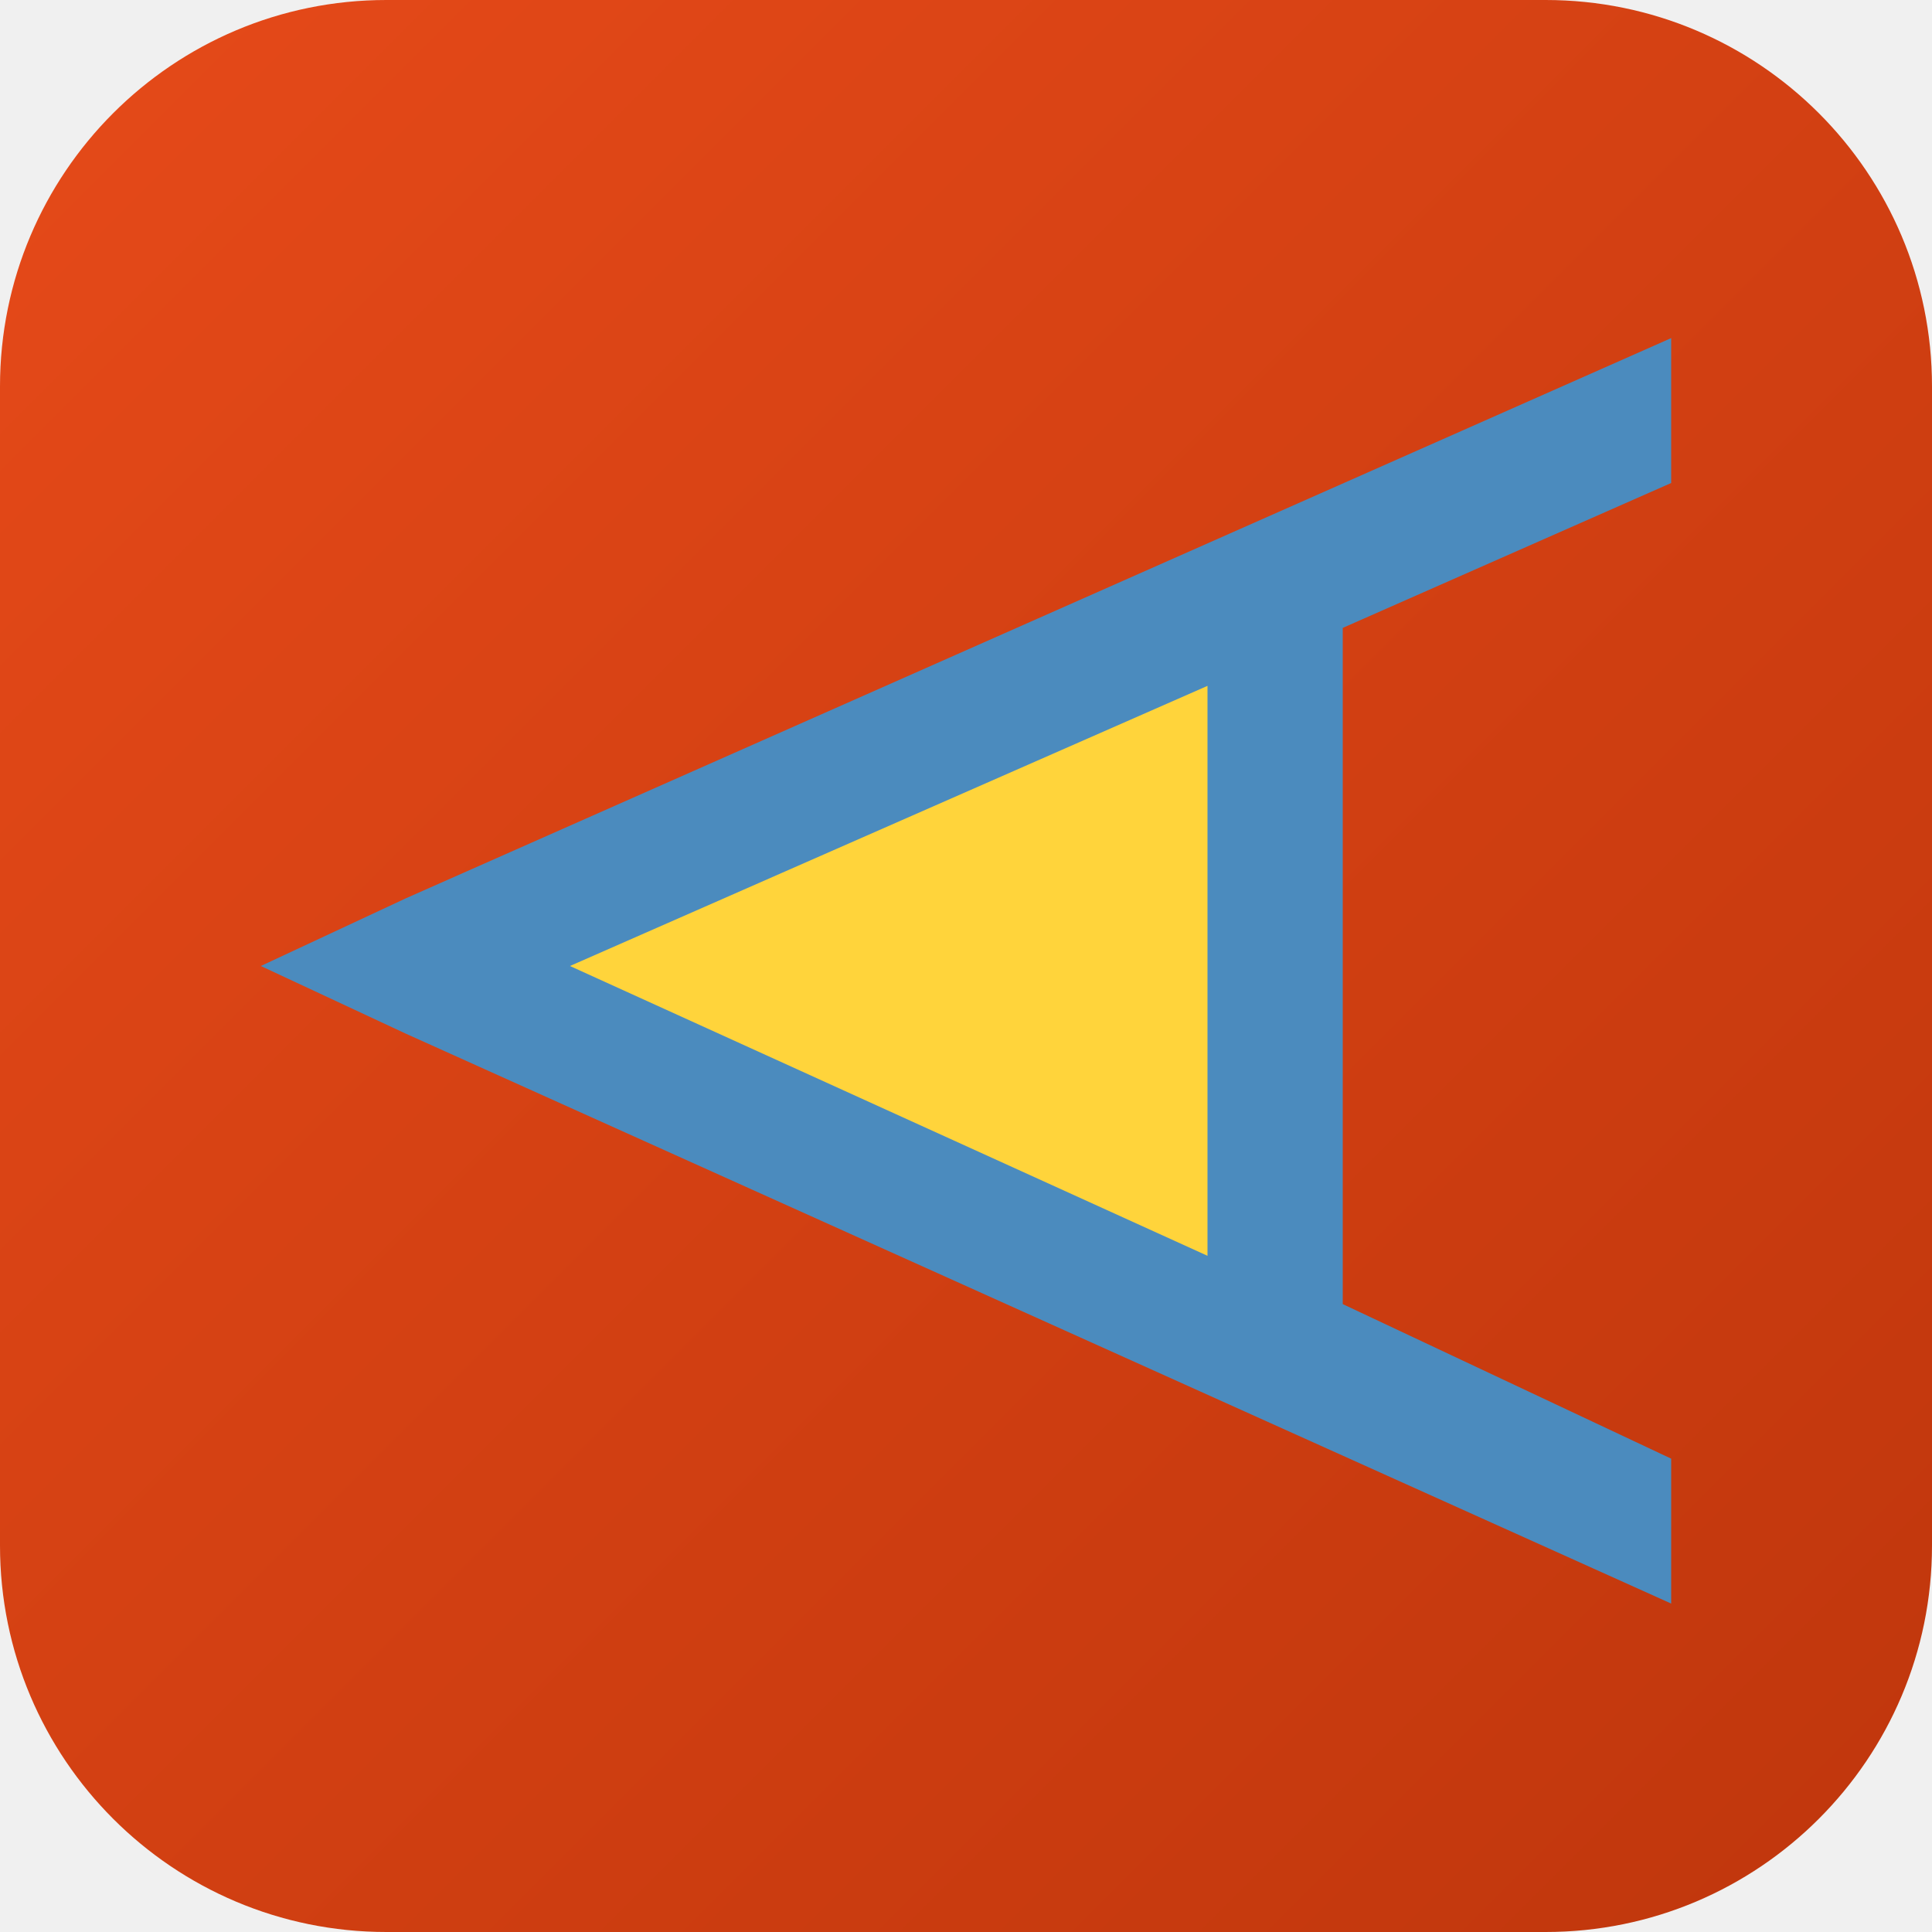
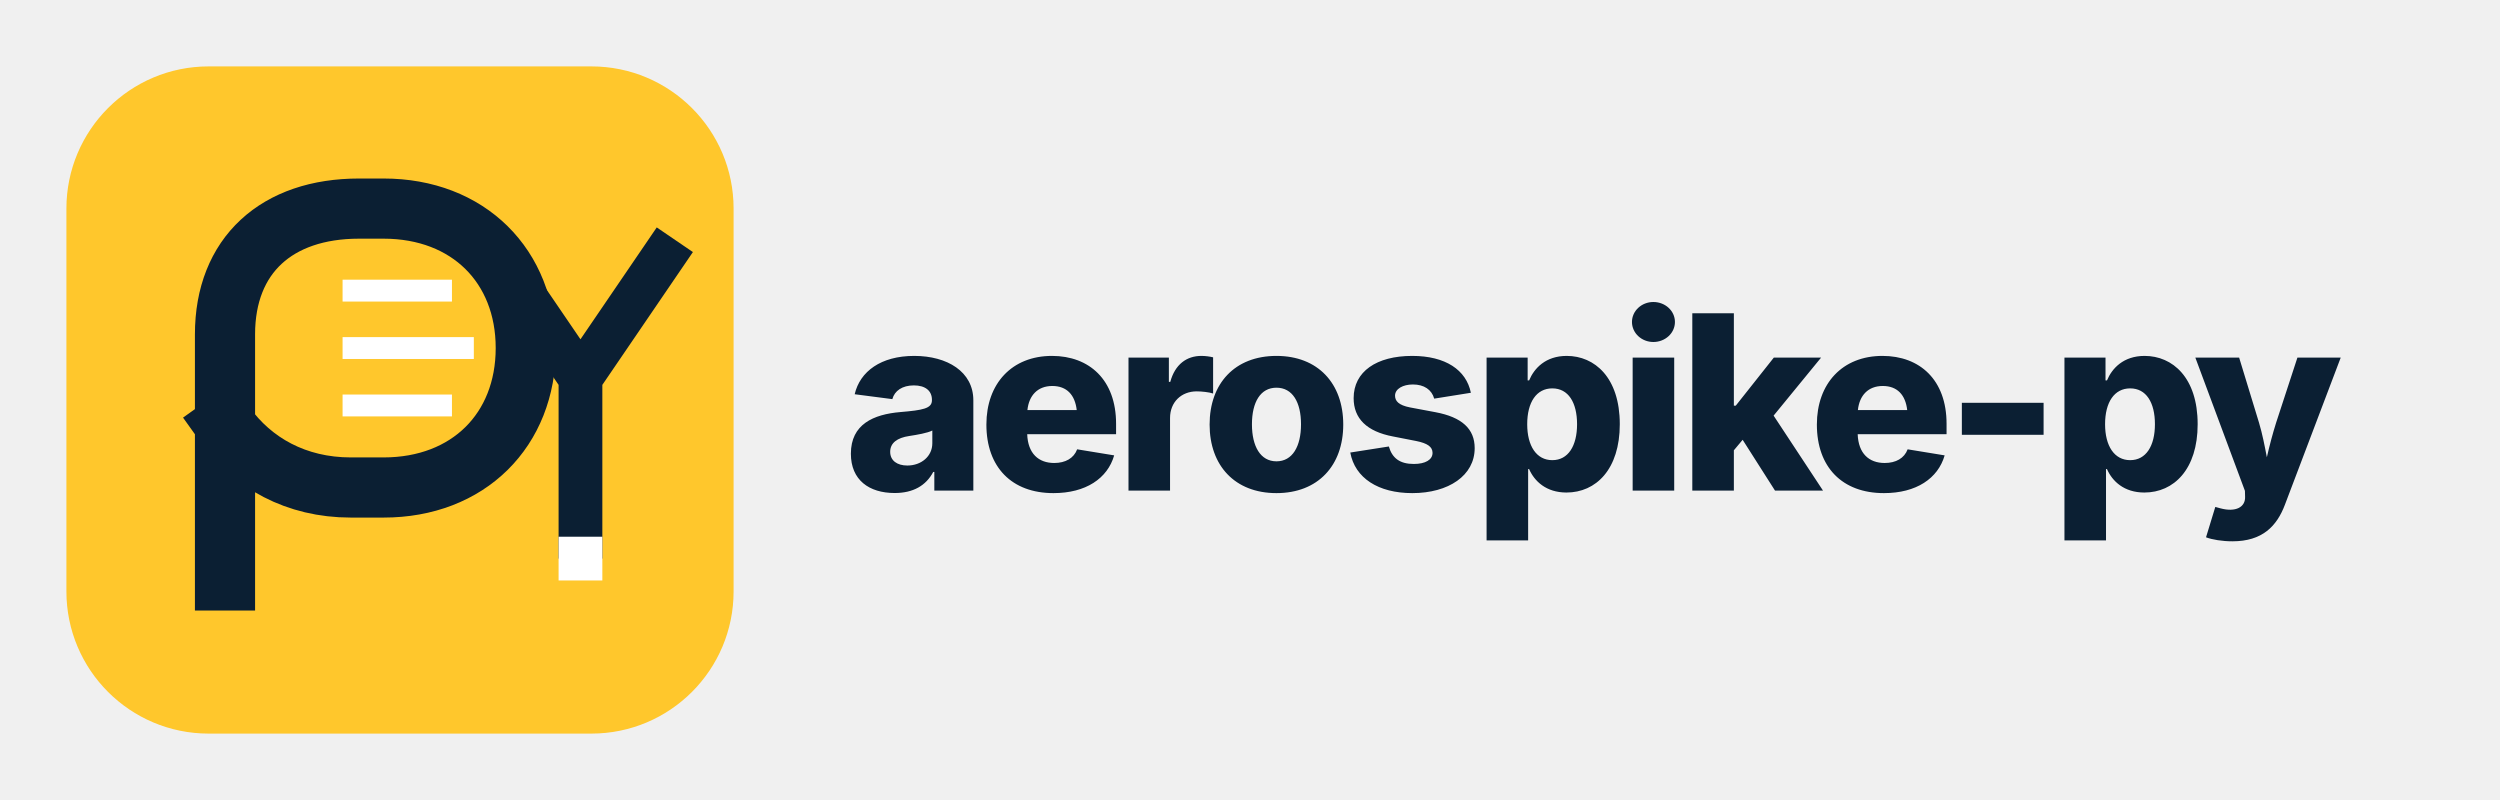
- <svg xmlns="http://www.w3.org/2000/svg" width="200" height="200" viewBox="0 0 200 200">
-   <defs>
-     <linearGradient id="bg" x1="0%" y1="0%" x2="100%" y2="100%">
-       <stop offset="0%" stop-color="#E64A19" />
-       <stop offset="100%" stop-color="#BF360C" />
-     </linearGradient>
-   </defs>
-   <rect width="200" height="200" rx="40" fill="url(#bg)" />
-   <path d="M173,35 L173,50 L139,65 L139,135 L173,151 L173,166 L42,107 L27,100 L42,93 Z" fill="#4B8BBE" />
-   <path d="M125,71 L59,100 L125,130 Z" fill="#FFD43B" />
+ <svg xmlns="http://www.w3.org/2000/svg" viewBox="0 0 800 256" role="img" aria-labelledby="title">
+   <style>.wordmark{fill:#0B1F33}@media(prefers-color-scheme:dark){.wordmark{fill:#FFFFFF}}</style>
+   <g transform="translate(16 16) scale(.875)">
+     <rect x="6" y="6" width="244" height="244" rx="52" fill="#FFC72C" />
+     <path d="M64 194V104c0-29 19-46 49-46h9c31 0 52 21 52 51s-21 51-52 51h-12c-20 0-36-9-46-23" fill="none" stroke="#0B1F33" stroke-width="22" stroke-linecap="square" stroke-linejoin="round" />
+     <path d="M111 88h32M111 109h40M111 130h32" fill="none" stroke="#FFFFFF" stroke-width="8" stroke-linecap="square" />
+     <path d="M164 76l30 44 30-44M194 120v58" fill="none" stroke="#0B1F33" stroke-width="16" stroke-linecap="square" stroke-linejoin="miter" />
+     <rect x="186" y="178" width="16" height="16" fill="#FFFFFF" />
+   </g>
+   <text class="wordmark" x="270" y="157" font-family="Inter, ui-sans-serif, system-ui, -apple-system, BlinkMacSystemFont, 'Segoe UI', sans-serif" font-size="78" font-weight="800" letter-spacing="-3">aerospike-py</text>
</svg>
